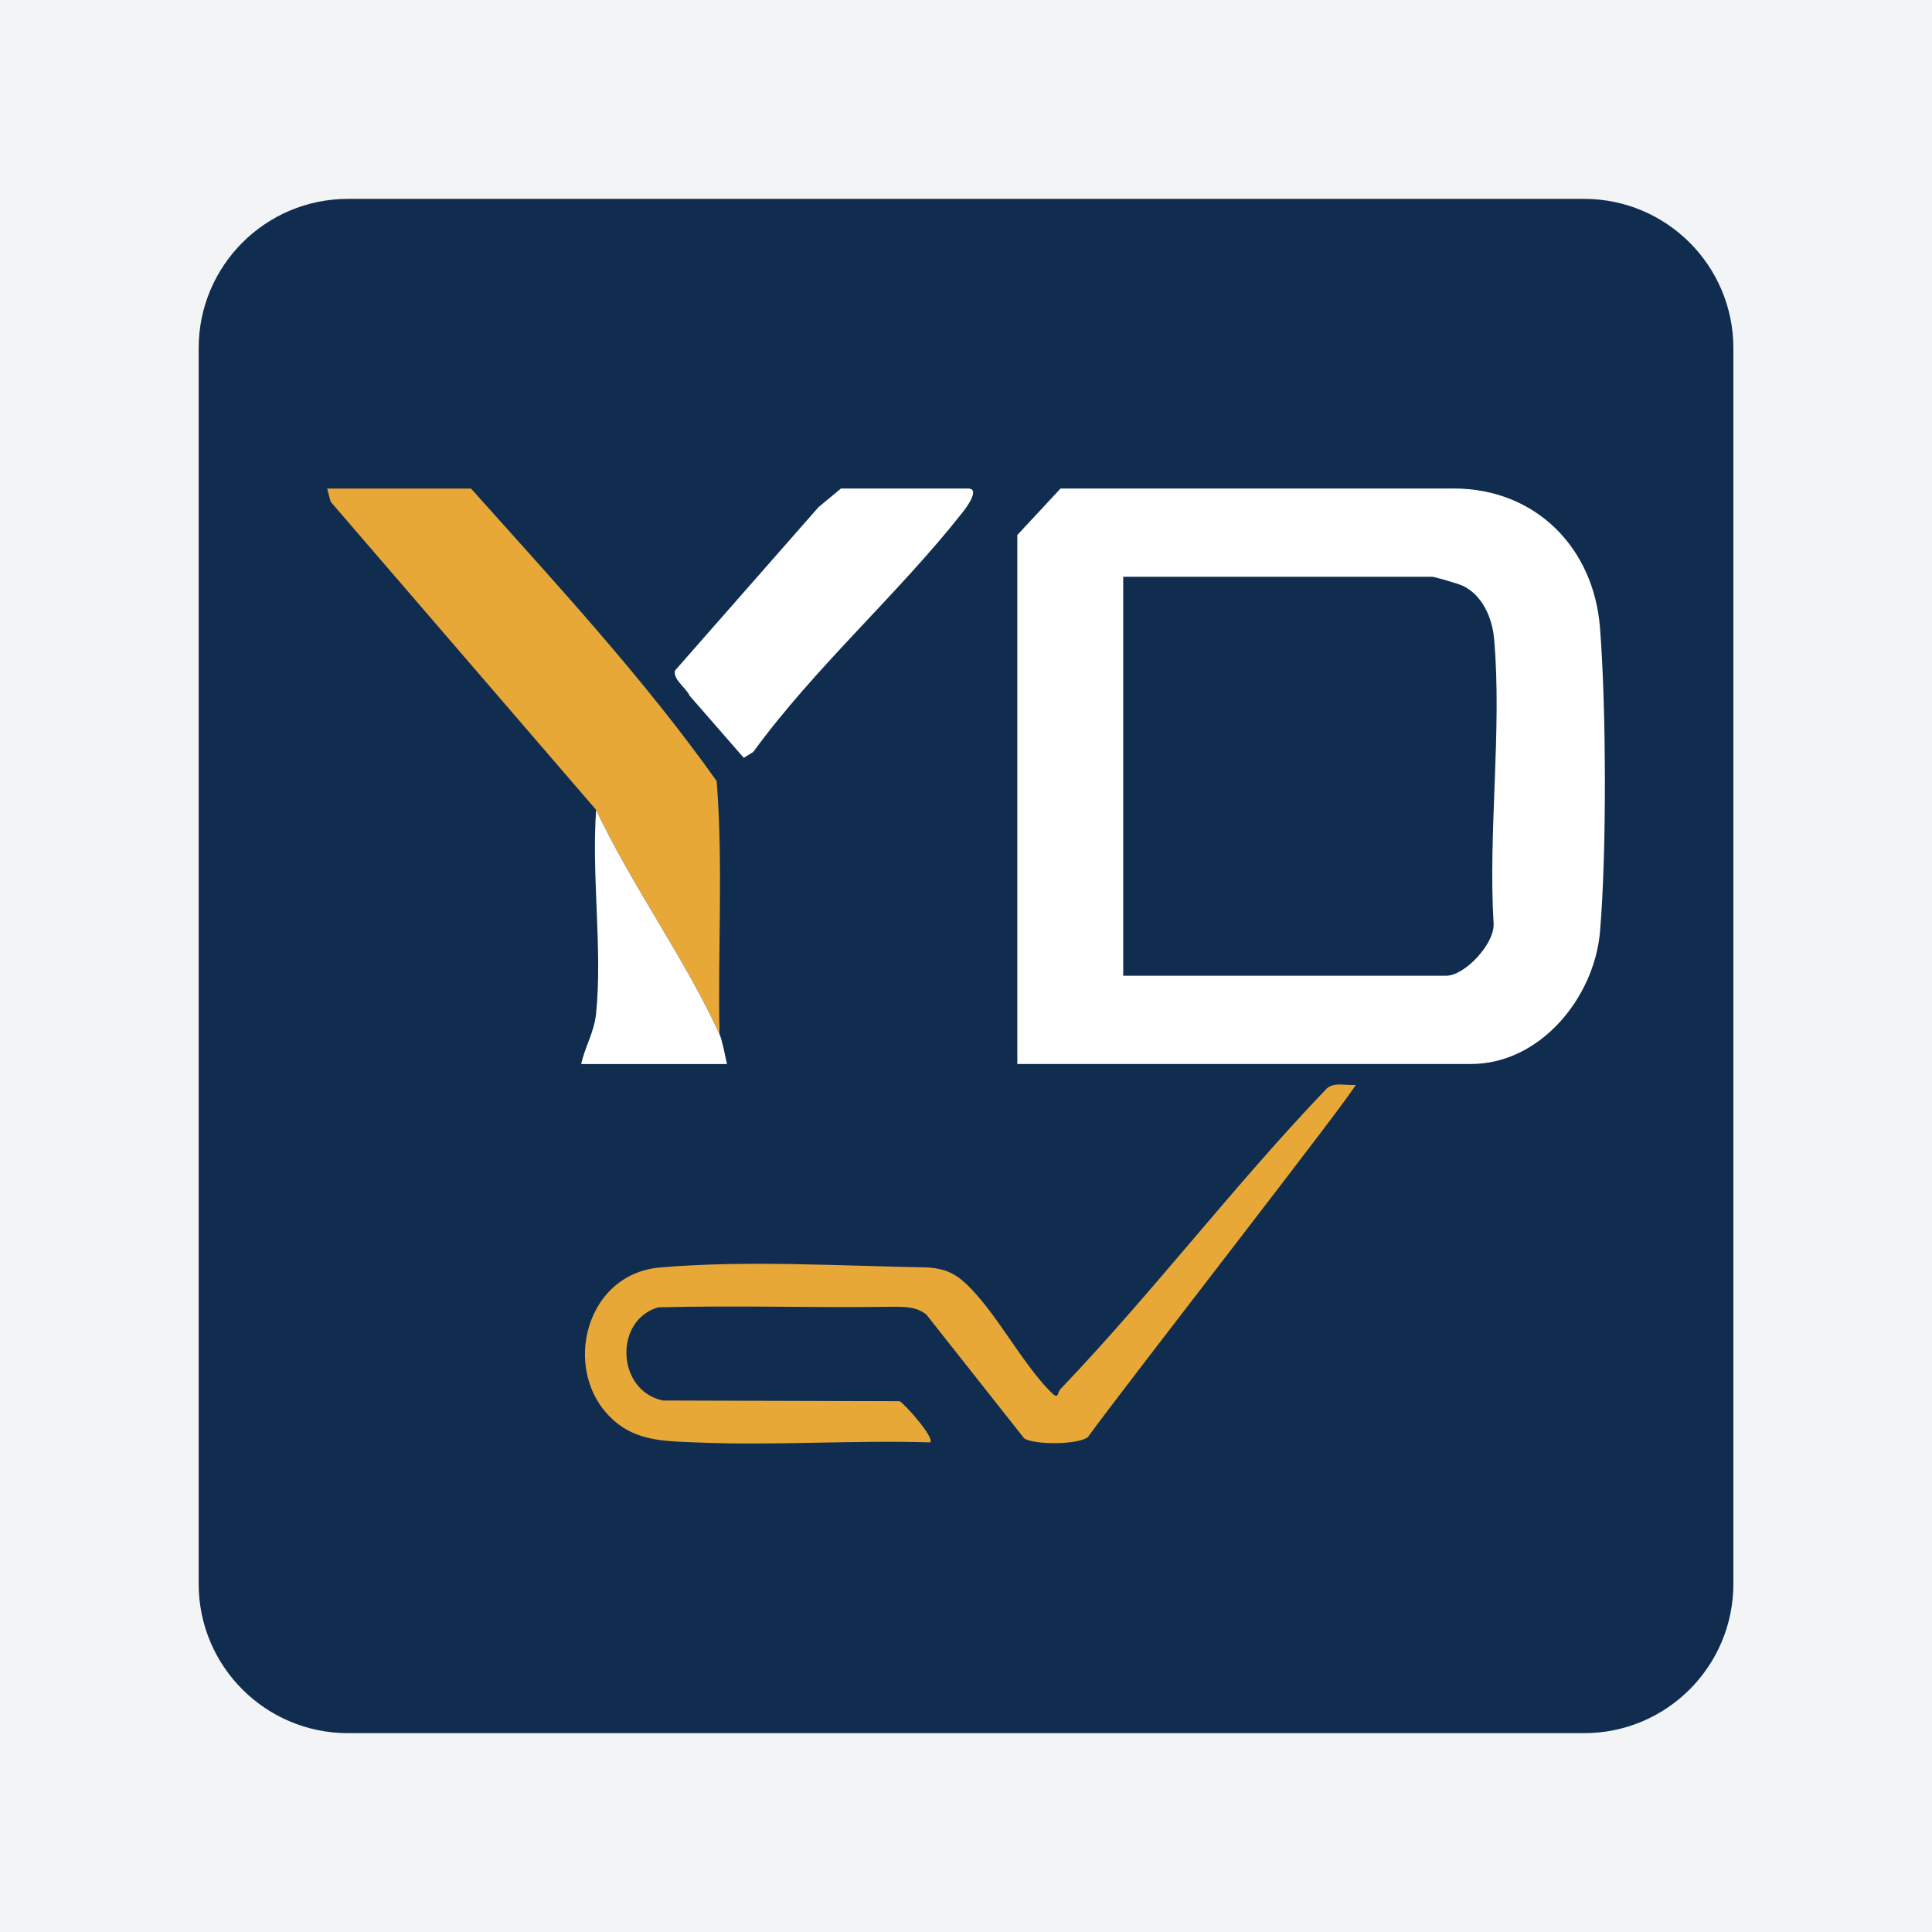
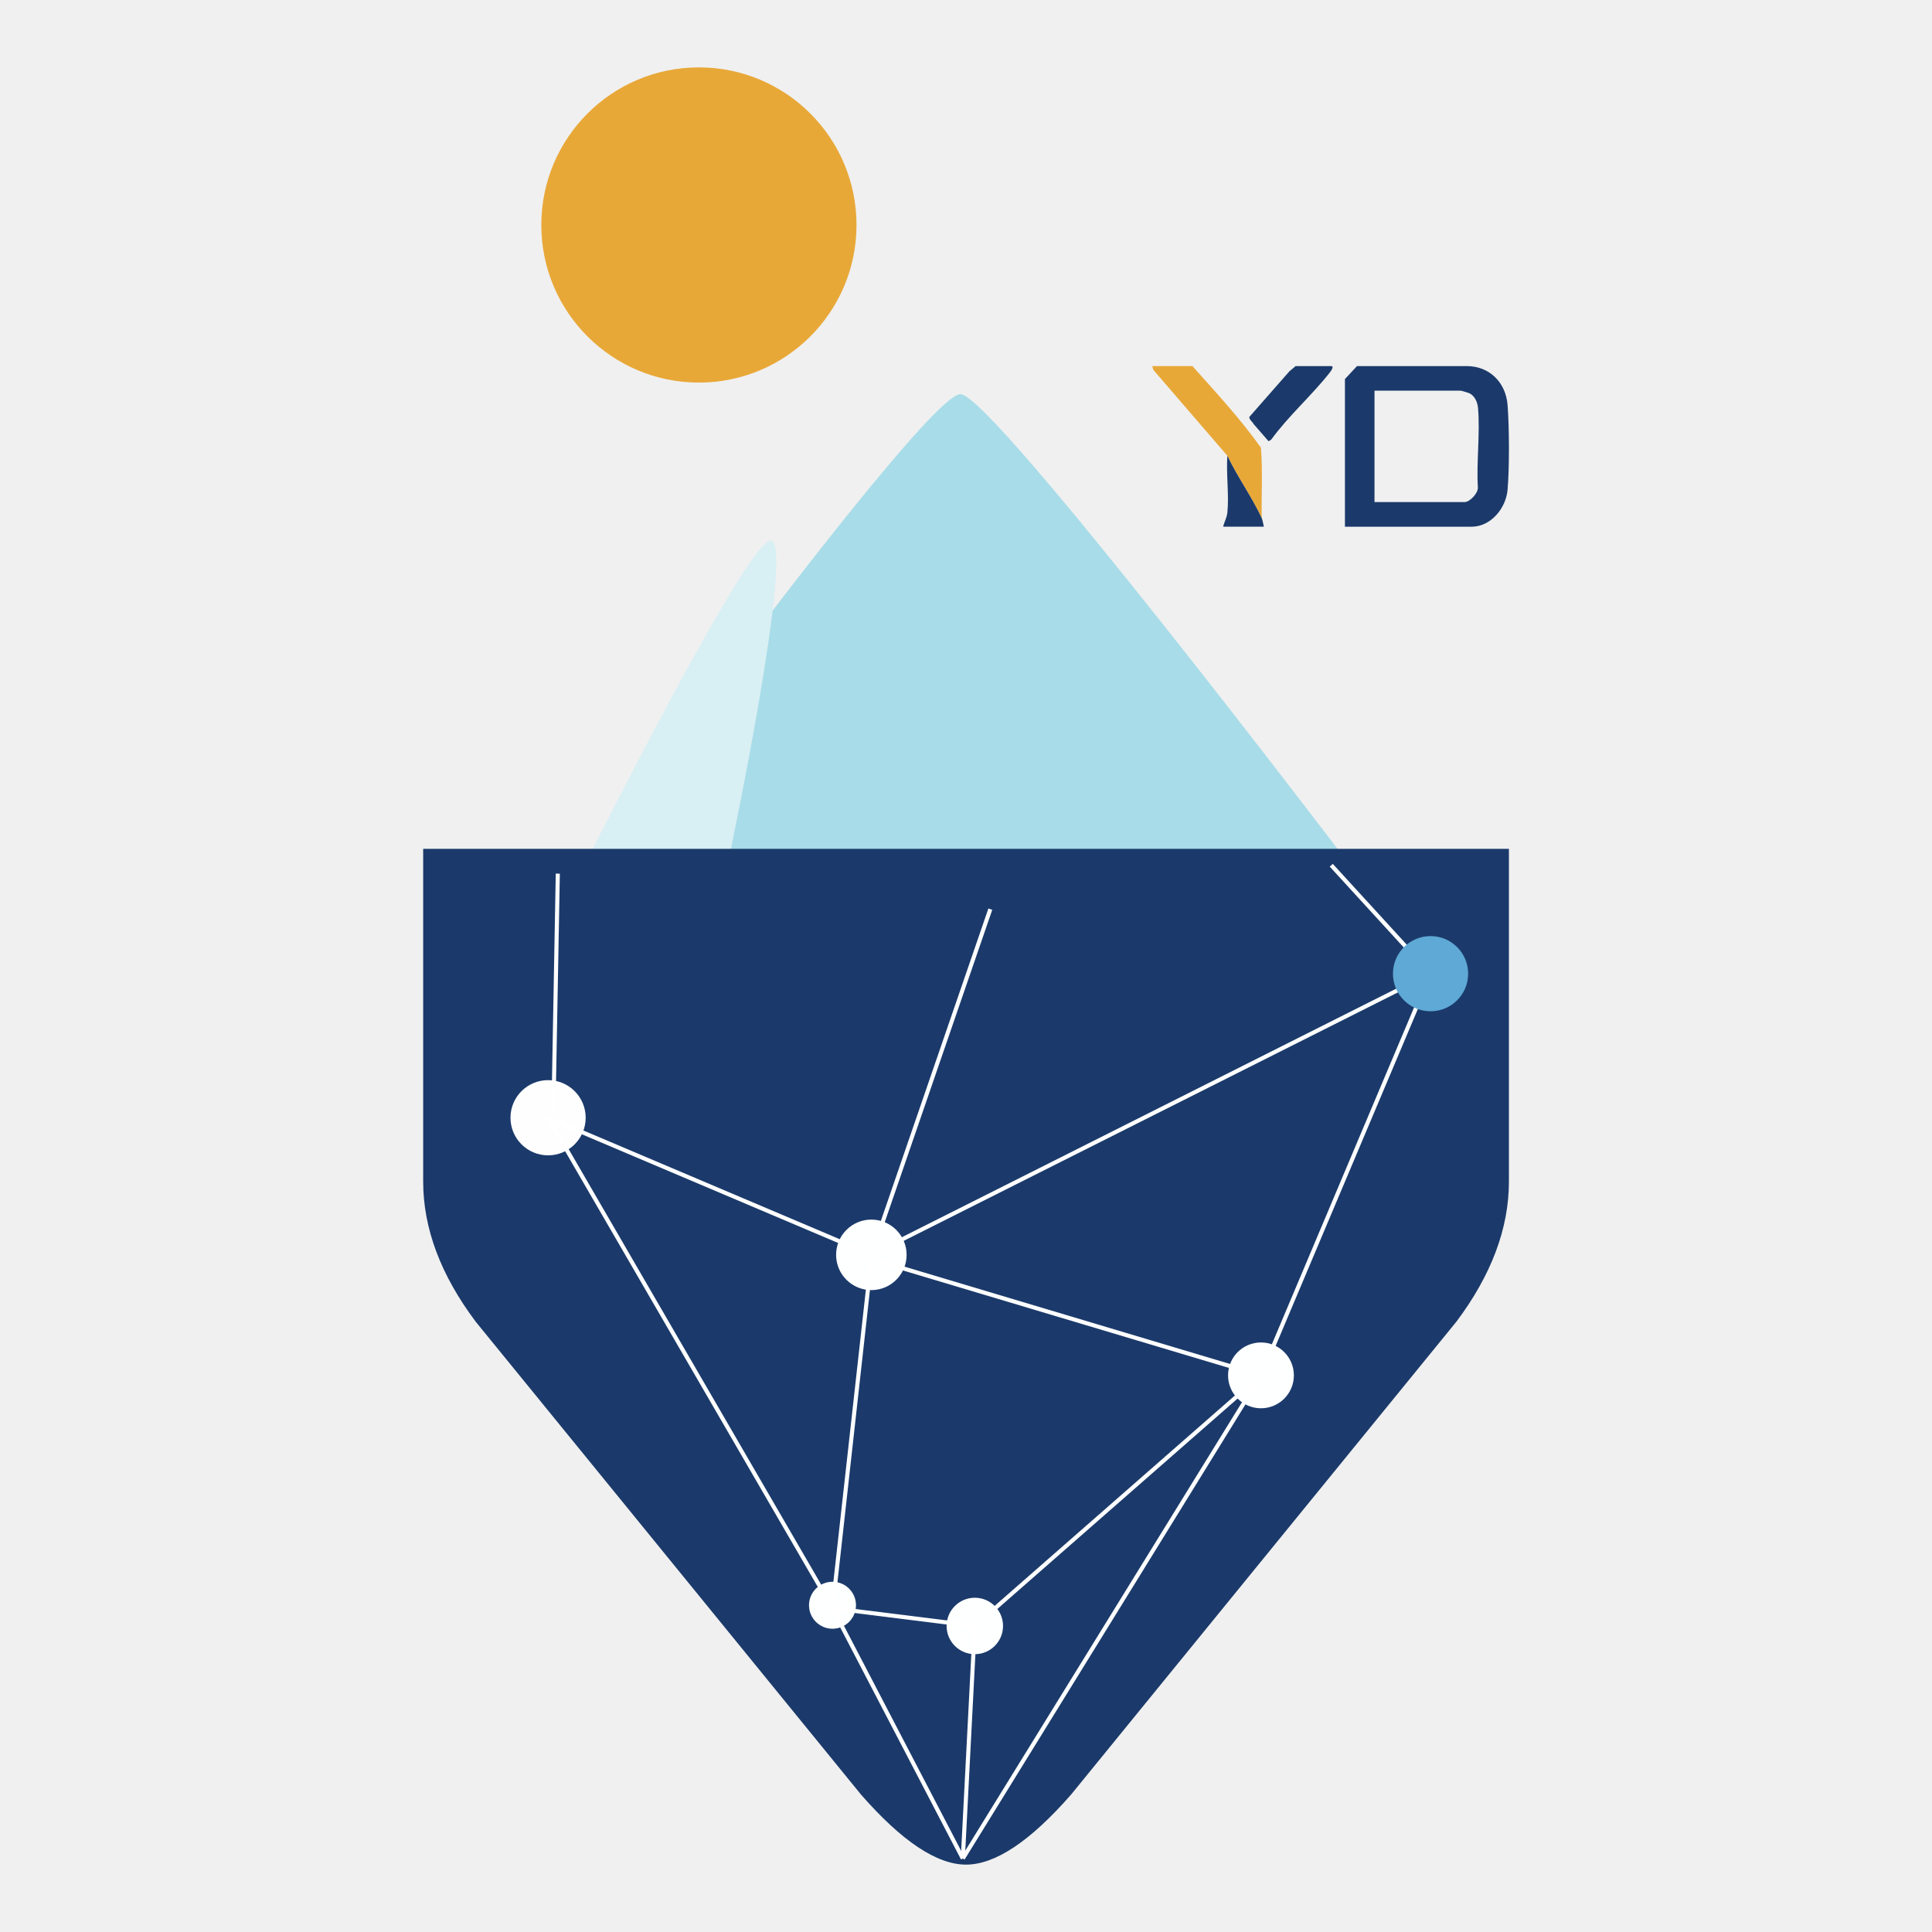
<svg xmlns="http://www.w3.org/2000/svg" id="Capa_1" version="1.1" viewBox="0 0 445 445">
  <defs>
    <style>
      .st0 {
        fill: #e8a838;
      }

      .st1 {
-         fill: #fff;
+         fill: #d8eff4;
      }

      .st2 {
-         fill: #f3f4f6;
+         fill: none;
+         stroke: #fff;
+         stroke-miterlimit: 10;
+         stroke-width: .94px;
      }

      .st3 {
-         fill: #102d50;
+         fill: #5ea9d5;
+       }
+ 
+       .st4 {
+         fill: #1b3a6b;
+       }
+ 
+       .st5 {
+         fill: #a8dce8;
+       }
+ 
+       .st6 {
+         fill: #fefefe;
+       }
+ 
+       .st7 {
+         fill: #feffff;
      }
    </style>
  </defs>
-   <rect class="st2" x="-.64" y="-.58" width="446.29" height="446.16" />
-   <rect class="st3" x="45.76" y="45.81" width="353.49" height="353.39" rx="34.38" ry="34.38" />
  <g>
-     <path class="st0" d="M312.22,249.89c.2,1.02-52.26,68.2-61.64,81.1-2.17,1.8-12.32,1.85-14.67.32l-22.55-28.54c-2.41-1.85-4.9-1.82-9-1.77-17.59.24-35.19-.35-52.78.12-10.28,3.05-9.51,19.24,1.1,21.46l54.54.16c1.27.74,8.13,8.47,7.03,9.49-17.6-.56-35.67.76-53.22.03-6.59-.27-13.26-.14-18.61-4.23-13.57-10.4-8.44-34.54,9.6-36.09,19.78-1.7,41.41-.37,61.95,0,3.7.32,6.05,1.36,8.71,3.91,6.8,6.52,12.59,17.92,19.23,24.65,2.08,2.11,1.46.38,2.38-.58,21.23-22.22,40-46.97,61.28-69.18,1.75-1.59,4.45-.64,6.65-.86Z" />
    <g>
-       <path class="st1" d="M334.75,112.52h-90.47c-3.32,3.57-6.64,7.14-9.96,10.71v121.84h104.5c15.99,0,28.42-15.36,29.71-30.47,1.56-18.29,1.44-51.61,0-70-1.44-18.42-14.77-32.09-33.78-32.09ZM344.03,212.88c.13,4.61-6.68,11.86-10.91,11.86h-74.41v-91.89h71.16c.61,0,5.99,1.6,6.92,2.02,4.58,2.06,6.91,7.4,7.34,12.18,1.87,20.91-1.4,44.62-.1,65.83Z" />
+       <circle class="st0" cx="160.98" cy="51.82" r="36.3" />
      <g>
-         <path class="st0" d="M165.72,238.19c-7.87-17.25-20.2-34.21-28.4-51.64l-61.15-70.97-.82-3.05h33.14c19.52,21.85,39.61,43.49,56.58,67.37,1.52,19.26.24,38.91.66,58.3Z" />
-         <path class="st1" d="M193.7,112.52h29.27c3.02,0-.66,4.74-1.32,5.57-14.78,18.76-33.96,35.62-48.16,55.12l-2.18,1.34-12.45-14.28c-.83-1.87-3.92-3.78-3.38-5.83l33.04-37.62,5.17-4.29Z" />
-         <path class="st1" d="M165.72,238.19c.64,1.39,1.33,5.17,1.72,6.89h-33.57c.89-4.05,3-7.35,3.43-11.63,1.5-14.78-1.09-31.87.01-46.9,8.21,17.44,20.53,34.39,28.4,51.64Z" />
+         <path class="st5" d="M135.77,197.04s77.28-106.26,85.46-106.26c7.3,0,88,106.26,88,106.26h-173.46Z" />
+         <path class="st1" d="M135.77,197.04s36.36-72.54,41.71-72.54c5.84,0-9.44,72.54-9.44,72.54h-32.27Z" />
      </g>
+       <path class="st4" d="M97.45,195.52h250.1v76.64c0,10.76-4.03,21.51-12.1,32.27l-88.74,108.91c-9.41,10.76-17.48,16.14-24.2,16.14s-14.79-5.38-24.2-16.14l-88.74-108.91c-8.07-10.76-12.1-21.51-12.1-32.27v-76.64Z" />
+     </g>
+     <g>
+       <line class="st2" x1="306.63" y1="199.29" x2="329.5" y2="224.27" />
+       <line class="st2" x1="329.5" y1="224.27" x2="200.7" y2="289.03" />
+       <line class="st2" x1="329.5" y1="224.27" x2="290.44" y2="316.79" />
+       <circle class="st3" cx="329.5" cy="224.27" r="8.66" />
+       <circle class="st7" cx="200.7" cy="289.03" r="8.12" />
+       <circle class="st7" cx="290.44" cy="316.79" r="7.58" />
+       <circle class="st7" cx="224.53" cy="374.51" r="6.5" />
+       <circle class="st7" cx="191.75" cy="369.74" r="5.41" />
+       <circle class="st6" cx="126.24" cy="257.45" r="8.66" />
+       <line class="st2" x1="128.48" y1="201.23" x2="127.48" y2="255.76" />
+       <line class="st2" x1="228.1" y1="209.41" x2="200.7" y2="289.03" />
+       <line class="st2" x1="126.24" y1="257.45" x2="200.7" y2="289.03" />
+       <line class="st2" x1="200.7" y1="289.96" x2="191.75" y2="370.42" />
+       <line class="st2" x1="126.24" y1="257.45" x2="191.75" y2="370.42" />
+       <line class="st2" x1="290.44" y1="316.79" x2="224.53" y2="374.51" />
+       <line class="st2" x1="200.7" y1="289.96" x2="290.44" y2="316.79" />
+       <line class="st2" x1="224.53" y1="374.51" x2="221.77" y2="428.07" />
+       <line class="st2" x1="290.44" y1="316.79" x2="221.77" y2="428.07" />
+       <line class="st2" x1="221.77" y1="428.07" x2="191.75" y2="370.42" />
+       <line class="st2" x1="191.75" y1="370.42" x2="224.53" y2="374.51" />
+     </g>
+   </g>
+   <g>
+     <path class="st4" d="M337.81,84.32h-25.25c-.93,1-1.85,1.99-2.78,2.99v34.01h29.17c4.46,0,7.93-4.29,8.29-8.5.44-5.11.4-14.41,0-19.54-.4-5.14-4.12-8.96-9.43-8.96ZM340.4,112.33c.04,1.29-1.87,3.31-3.04,3.31h-20.77v-25.65h19.86c.17,0,1.67.45,1.93.56,1.28.57,1.93,2.06,2.05,3.4.52,5.84-.39,12.46-.03,18.37Z" />
+     <g>
+       <path class="st0" d="M290.63,119.39c-2.2-4.82-5.64-9.55-7.93-14.41l-17.07-19.81-.23-.85h9.25c5.45,6.1,11.05,12.14,15.79,18.8.42,5.38.07,10.86.18,16.27Z" />
+       <path class="st4" d="M298.44,84.32h8.17c.84,0-.19,1.32-.37,1.55-4.13,5.24-9.48,9.94-13.44,15.39l-.61.37-3.47-3.99c-.23-.52-1.1-1.05-.94-1.63l9.22-10.5,1.44-1.2Z" />
+       <path class="st4" d="M290.63,119.39c.18.39.37,1.44.48,1.92h-9.37c.25-1.13.84-2.05.96-3.25.42-4.13-.3-8.89,0-13.09,2.29,4.87,5.73,9.6,7.93,14.41Z" />
    </g>
  </g>
</svg>
